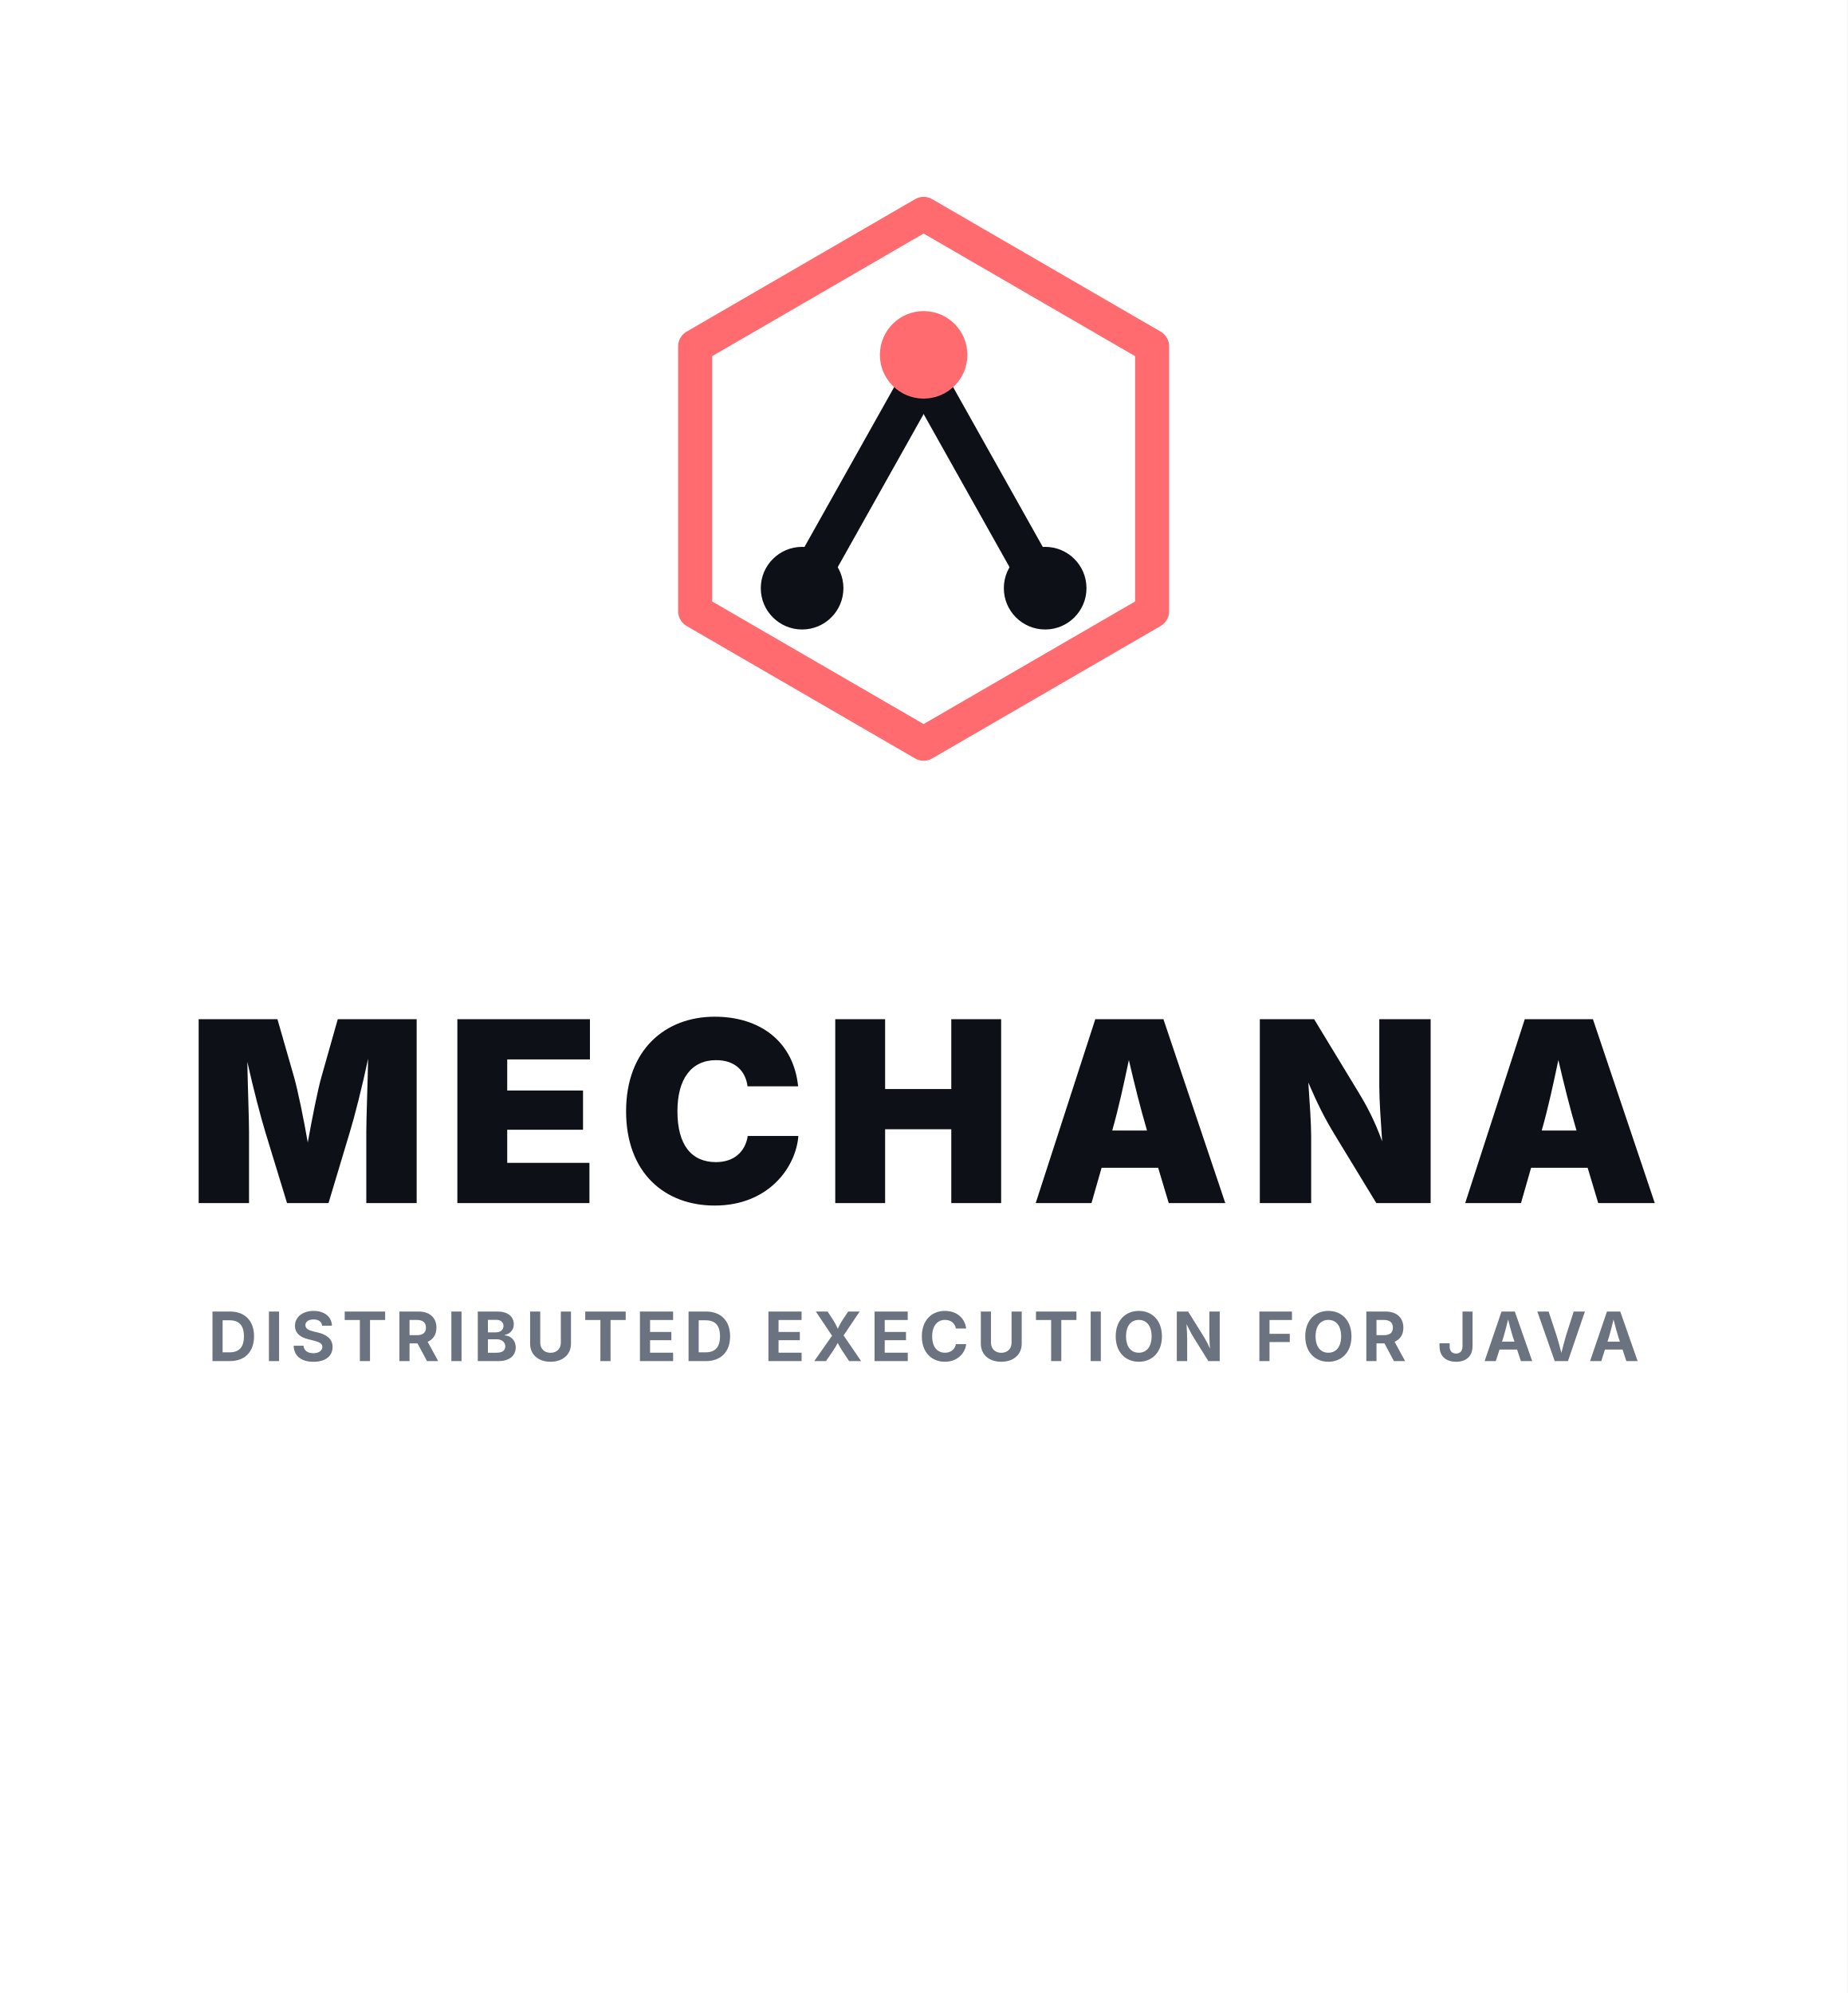
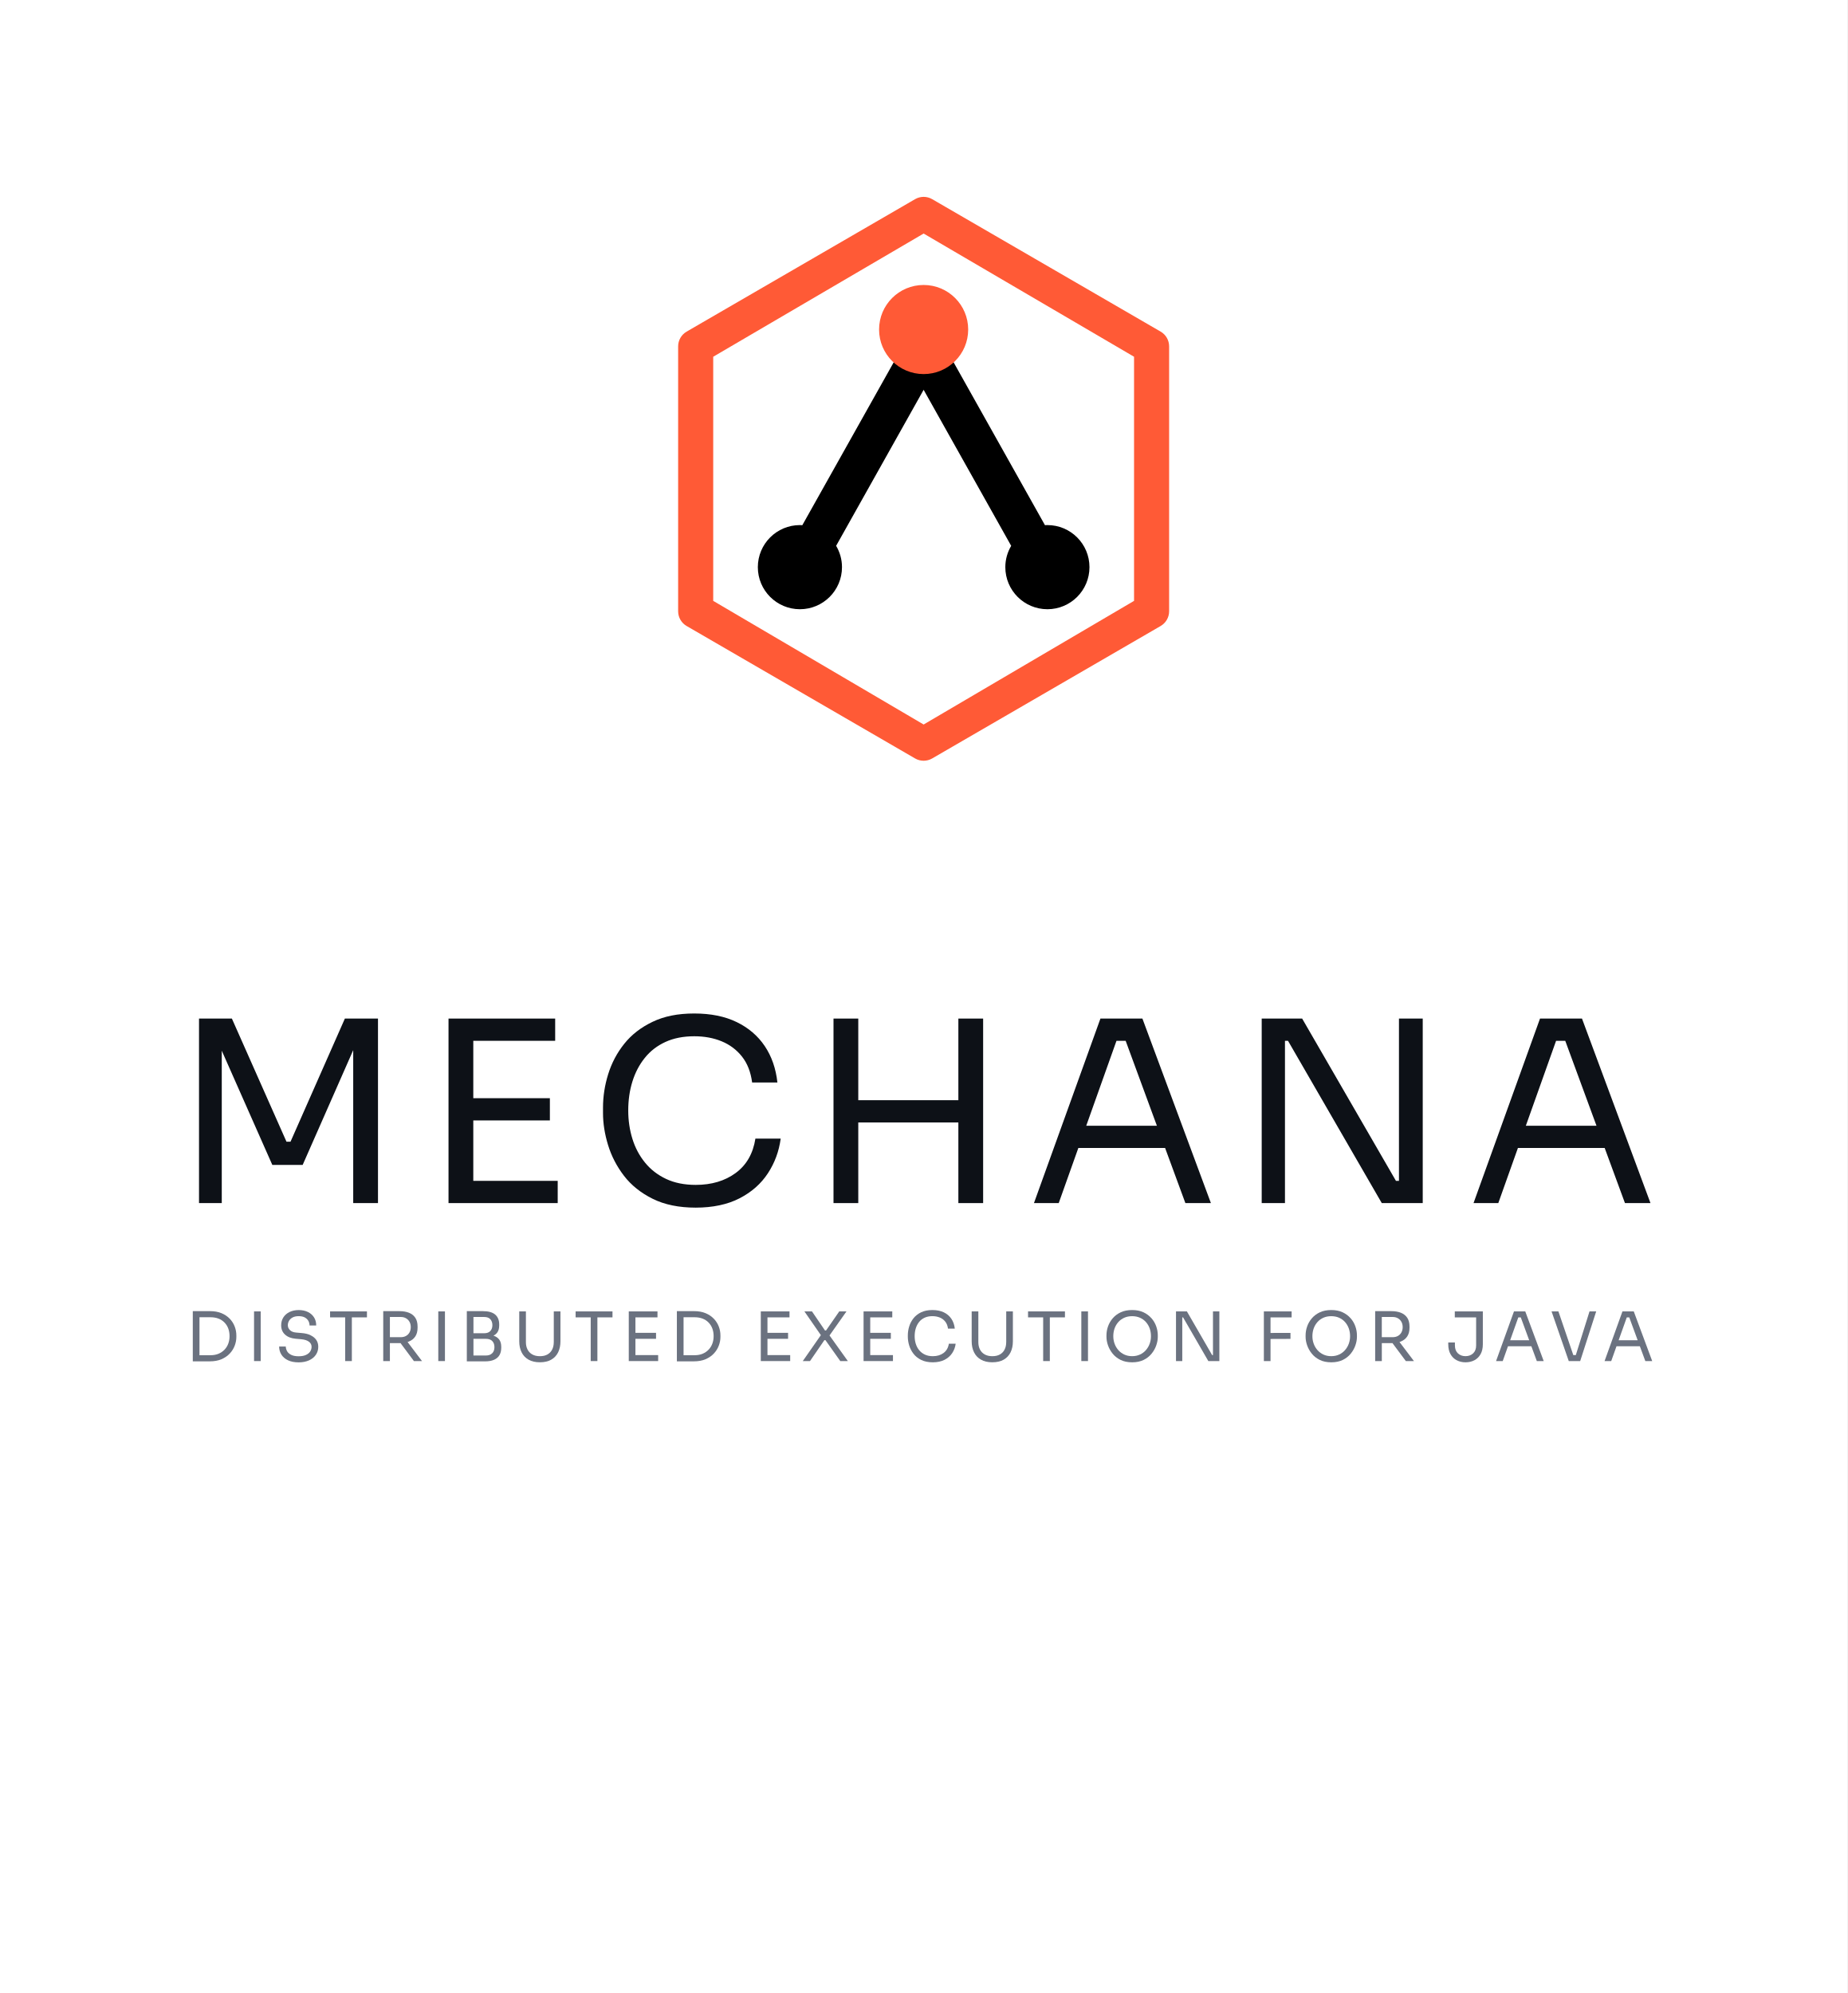
- <svg xmlns="http://www.w3.org/2000/svg" viewBox="0 0 760 820" role="img" aria-labelledby="title desc">
-   <rect width="760" height="820" fill="#FFFFFF" />
-   <g transform="translate(252 70)">
-     <path d="M128 18 L222 72.5 L222 181.5 L128 236 L34 181.5 L34 72.5 Z" fill="none" stroke="#FF6B6F" stroke-width="14" stroke-linejoin="round" />
-     <path d="M128 84 L82 166" fill="none" stroke="#0D1117" stroke-width="16" stroke-linecap="round" />
-     <path d="M128 84 L174 166" fill="none" stroke="#0D1117" stroke-width="16" stroke-linecap="round" />
-     <circle cx="128" cy="76" r="18" fill="#FF6B6F" />
-     <circle cx="78" cy="172" r="17" fill="#0D1117" />
-     <circle cx="178" cy="172" r="17" fill="#0D1117" />
+ <svg xmlns="http://www.w3.org/2000/svg" id="Layer_1" version="1.1" viewBox="0 0 760 820">
+   <defs>
+     <style>
+       .st0 {
+         fill: #fff;
+       }
+ 
+       .st1 {
+         fill: #ff5a36;
+       }
+ 
+       .st2 {
+         fill: #6b7280;
+       }
+ 
+       .st3 {
+         fill: #0d1117;
+       }
+     </style>
+   </defs>
+   <rect class="st0" width="760" height="820" />
+   <g>
+     <g>
+       <g>
+         <polygon class="st3" points="119.53 469.73 117.86 469.73 95.4 419.08 81.88 419.08 81.88 495 91.24 495 91.24 432.3 112.04 479.3 124.52 479.3 145.32 432.07 145.32 495 155.51 495 155.51 419.08 141.89 419.08 119.53 469.73" />
+         <polygon class="st3" points="194.72 460.99 226.23 460.99 226.23 451.84 194.72 451.84 194.72 428.23 228.41 428.23 228.41 419.08 194.72 419.08 192.64 419.08 184.53 419.08 184.53 495 192.64 495 194.72 495 229.45 495 229.45 485.85 194.72 485.85 194.72 460.99" />
+         <path class="st3" d="M302.67,482.62c-4.44,3.26-9.92,4.89-16.43,4.89-4.65,0-8.7-.81-12.17-2.44s-6.36-3.86-8.68-6.71c-2.32-2.84-4.06-6.1-5.2-9.78-1.14-3.67-1.72-7.56-1.72-11.65,0-4.3.57-8.28,1.72-11.96,1.14-3.67,2.84-6.92,5.1-9.72,2.25-2.81,5.08-4.99,8.48-6.55,3.4-1.56,7.35-2.34,11.86-2.34,4.16,0,7.92.69,11.28,2.08,3.36,1.39,6.15,3.48,8.37,6.29s3.6,6.36,4.16,10.66h10.4c-.62-5.75-2.36-10.75-5.2-14.98-2.84-4.23-6.69-7.52-11.54-9.88-4.85-2.36-10.68-3.54-17.47-3.54s-12.38,1.14-17.16,3.43-8.67,5.3-11.65,9.05c-2.98,3.74-5.18,7.9-6.6,12.48-1.42,4.58-2.13,9.15-2.13,13.73v2.29c0,4.23.69,8.62,2.08,13.16s3.57,8.75,6.55,12.64c2.98,3.88,6.92,7.04,11.8,9.46,4.89,2.43,10.8,3.64,17.73,3.64s13.09-1.28,18.04-3.85c4.96-2.56,8.84-6,11.65-10.3s4.56-9.05,5.25-14.25h-10.4c-.97,6.17-3.68,10.89-8.11,14.14h0Z" />
+         <polygon class="st3" points="394.29 452.67 353.11 452.67 353.11 419.08 342.92 419.08 342.92 495 353.11 495 353.11 461.82 394.29 461.82 394.29 495 404.48 495 404.48 419.08 394.29 419.08 394.29 452.67" />
+         <path class="st3" d="M452.74,419.08l-27.35,75.92h10.19l8.07-22.67h35.7l8.34,22.67h10.5l-28.18-75.92h-17.27ZM446.9,463.18l12.44-34.94h3.78l12.85,34.94h-29.07Z" />
+         <polygon class="st3" points="575.56 485.85 574.32 485.85 535.73 419.08 519.09 419.08 519.09 495 528.66 495 528.66 428.23 529.91 428.23 568.49 495 585.34 495 585.34 419.08 575.56 419.08 575.56 485.85" />
+         <path class="st3" d="M668.54,495h10.5l-28.18-75.92h-17.27l-27.35,75.92h10.19l8.07-22.67h35.7l8.34,22.67h0ZM627.76,463.18l12.44-34.94h3.78l12.85,34.94h-29.07Z" />
+       </g>
+       <g>
+         <path class="st2" d="M94.54,542.6c-.91-.96-2.04-1.73-3.4-2.3s-2.97-.85-4.82-.85h-7v20.66h7c1.85,0,3.45-.29,4.82-.88,1.36-.59,2.5-1.37,3.4-2.34.91-.97,1.58-2.05,2.03-3.25.45-1.19.67-2.39.67-3.58v-.62c0-1.23-.22-2.44-.67-3.63s-1.12-2.26-2.03-3.22h0ZM93.91,552.83c-.35.95-.87,1.78-1.55,2.49-.68.71-1.5,1.26-2.46,1.67-.96.4-2.06.6-3.29.6h-4.54v-15.62h4.54c1.23,0,2.33.19,3.29.56s1.78.91,2.46,1.61,1.2,1.52,1.55,2.46c.35.94.53,1.99.53,3.15s-.18,2.13-.53,3.08Z" />
+         <rect class="st2" x="104.52" y="539.56" width="2.74" height="20.44" />
+         <path class="st2" d="M127.77,549.35c-1.02-.48-2.23-.77-3.63-.88l-2.27-.2c-1.14-.09-2-.43-2.58-1.01s-.87-1.24-.87-1.99c0-.65.16-1.26.49-1.83.33-.57.82-1.03,1.48-1.39.66-.35,1.5-.53,2.51-.53s1.89.19,2.55.56c.65.37,1.13.85,1.44,1.43.31.58.46,1.2.46,1.85h2.74c0-1.31-.3-2.43-.91-3.37s-1.45-1.68-2.53-2.2-2.33-.78-3.75-.78-2.7.27-3.78.8c-1.08.53-1.93,1.26-2.53,2.2s-.91,2.03-.91,3.28c0,1.59.54,2.87,1.62,3.84,1.08.97,2.53,1.53,4.34,1.68l2.27.2c1.4.13,2.46.47,3.19,1.02.73.55,1.09,1.25,1.09,2.09,0,.69-.19,1.33-.56,1.92s-.95,1.06-1.74,1.43c-.78.36-1.79.55-3.02.55-1.33,0-2.38-.21-3.15-.62-.77-.41-1.33-.92-1.65-1.54s-.49-1.23-.49-1.85h-2.74c0,1.25.32,2.37.95,3.36s1.55,1.76,2.74,2.32c1.19.56,2.64.84,4.34.84,1.6,0,3.01-.27,4.23-.81,1.21-.54,2.16-1.3,2.83-2.27.67-.97,1.01-2.08,1.01-3.33,0-1.1-.28-2.05-.83-2.84-.55-.79-1.33-1.43-2.35-1.9v-.03Z" />
+         <polygon class="st2" points="135.8 542.02 142.01 542.02 142.01 560 144.76 560 144.76 542.02 150.97 542.02 150.97 539.56 135.8 539.56 135.8 542.02" />
+         <path class="st2" d="M168.26,551.94c1.11-.45,1.98-1.14,2.6-2.07s.94-2.14.94-3.61v-.45c0-1.47-.31-2.68-.92-3.61-.62-.93-1.48-1.62-2.6-2.07s-2.43-.67-3.92-.67h-6.69v20.55h2.74v-7.39h3.95c.14,0,.28-.01.42-.02l5.52,7.41h3.33l-5.95-7.86c.2-.06.4-.12.59-.2h-.01ZM160.41,541.86h4.45c.86,0,1.6.18,2.21.55.62.36,1.09.86,1.43,1.48.34.63.5,1.34.5,2.14s-.17,1.52-.5,2.14c-.34.63-.81,1.12-1.43,1.47-.62.36-1.35.53-2.21.53h-4.45v-8.32h0Z" />
+         <rect class="st2" x="180.32" y="539.56" width="2.74" height="20.44" />
+         <path class="st2" d="M203.03,549.54c.61-.31,1.11-.71,1.51-1.23.56-.74.84-1.73.84-2.98v-.39c0-1.77-.55-3.13-1.65-4.07-1.1-.94-2.77-1.41-5.01-1.41h-6.66v20.66h7.5c1.49,0,2.73-.22,3.72-.66s1.73-1.07,2.21-1.9c.48-.83.73-1.84.73-3.04v-.39c0-1.27-.29-2.27-.85-3.01-.57-.73-1.34-1.26-2.33-1.57h0ZM199.19,541.86c1.16,0,2.01.31,2.56.94s.83,1.43.83,2.42-.28,1.77-.83,2.39-1.4.94-2.56.94h-4.4v-6.69h4.4ZM202.5,556.77c-.61.63-1.46.94-2.56.94h-5.15v-6.86h5.15c1.12,0,1.98.3,2.58.91s.9,1.44.9,2.51-.3,1.88-.91,2.51h0Z" />
+         <path class="st2" d="M227.83,552.22c0,1.16-.22,2.17-.66,3.04s-1.08,1.54-1.93,2.02c-.85.48-1.89.71-3.12.71s-2.28-.24-3.14-.73-1.51-1.16-1.95-2.03c-.44-.87-.66-1.87-.66-3.01v-12.66h-2.74v12.32c0,1.72.32,3.22.97,4.52.64,1.3,1.6,2.31,2.86,3.02,1.26.72,2.81,1.08,4.66,1.08s3.43-.36,4.68-1.08c1.25-.72,2.19-1.73,2.83-3.02.63-1.3.95-2.8.95-4.52v-12.32h-2.74v12.66h0Z" />
+         <polygon class="st2" points="236.82 542.02 243.03 542.02 243.03 560 245.78 560 245.78 542.02 251.99 542.02 251.99 539.56 236.82 539.56 236.82 542.02" />
+         <polygon class="st2" points="261.43 550.84 269.91 550.84 269.91 548.38 261.43 548.38 261.43 542.02 270.5 542.02 270.5 539.56 261.43 539.56 260.87 539.56 258.69 539.56 258.69 560 260.87 560 261.43 560 270.78 560 270.78 557.54 261.43 557.54 261.43 550.84" />
+         <path class="st2" d="M293.7,542.6c-.91-.96-2.04-1.73-3.4-2.3s-2.97-.85-4.82-.85h-7v20.66h7c1.85,0,3.45-.29,4.82-.88,1.36-.59,2.5-1.37,3.4-2.34.91-.97,1.58-2.05,2.03-3.25.45-1.19.67-2.39.67-3.58v-.62c0-1.23-.22-2.44-.67-3.63s-1.12-2.26-2.03-3.22h0ZM293.07,552.83c-.35.95-.87,1.78-1.55,2.49-.68.71-1.5,1.26-2.46,1.67-.96.4-2.06.6-3.29.6h-4.54v-15.62h4.54c1.23,0,2.33.19,3.29.56.96.37,1.78.91,2.46,1.61s1.2,1.52,1.55,2.46c.35.94.53,1.99.53,3.15s-.18,2.13-.53,3.08Z" />
+         <polygon class="st2" points="315.75 550.84 324.23 550.84 324.23 548.38 315.75 548.38 315.75 542.02 324.82 542.02 324.82 539.56 315.75 539.56 315.19 539.56 313.01 539.56 313.01 560 315.19 560 315.75 560 325.1 560 325.1 557.54 315.75 557.54 315.75 550.84" />
+         <polygon class="st2" points="348.26 539.56 345.29 539.56 339.86 547.4 339.41 547.4 334.06 539.56 330.95 539.56 337.72 549.33 330.28 560 333.25 560 339.16 551.4 339.61 551.4 345.71 560 348.82 560 341.28 549.46 348.26 539.56" />
+         <polygon class="st2" points="358.03 550.84 366.51 550.84 366.51 548.38 358.03 548.38 358.03 542.02 367.1 542.02 367.1 539.56 358.03 539.56 357.47 539.56 355.29 539.56 355.29 560 357.47 560 358.03 560 367.38 560 367.38 557.54 358.03 557.54 358.03 550.84" />
+         <path class="st2" d="M388.21,556.67c-1.19.88-2.67,1.32-4.42,1.32-1.25,0-2.34-.22-3.28-.66-.93-.44-1.71-1.04-2.34-1.81-.63-.76-1.09-1.64-1.4-2.63s-.46-2.03-.46-3.14.15-2.23.46-3.22.77-1.86,1.37-2.62c.61-.76,1.37-1.34,2.28-1.76s1.98-.63,3.19-.63c1.12,0,2.13.19,3.04.56s1.66.94,2.25,1.69c.6.76.97,1.71,1.12,2.87h2.8c-.17-1.55-.63-2.89-1.4-4.03s-1.8-2.03-3.11-2.66-2.87-.95-4.7-.95-3.33.31-4.62.92-2.33,1.43-3.14,2.44c-.8,1.01-1.4,2.13-1.78,3.36s-.57,2.46-.57,3.7v.62c0,1.14.19,2.32.56,3.54s.96,2.36,1.76,3.4c.8,1.05,1.86,1.9,3.18,2.55,1.32.65,2.91.98,4.77.98s3.52-.35,4.86-1.04c1.33-.69,2.38-1.61,3.14-2.77s1.23-2.44,1.41-3.84h-2.8c-.26,1.66-.99,2.93-2.18,3.81h.01Z" />
+         <path class="st2" d="M413.97,552.22c0,1.16-.22,2.17-.66,3.04s-1.08,1.54-1.93,2.02c-.85.48-1.89.71-3.12.71s-2.28-.24-3.14-.73-1.51-1.16-1.95-2.03c-.44-.87-.66-1.87-.66-3.01v-12.66h-2.74v12.32c0,1.72.32,3.22.97,4.52.64,1.3,1.6,2.31,2.86,3.02,1.26.72,2.81,1.08,4.66,1.08s3.42-.36,4.68-1.08c1.25-.72,2.19-1.73,2.83-3.02.63-1.3.95-2.8.95-4.52v-12.32h-2.74v12.66h0Z" />
+         <polygon class="st2" points="422.96 542.02 429.18 542.02 429.18 560 431.92 560 431.92 542.02 438.14 542.02 438.14 539.56 422.96 539.56 422.96 542.02" />
+         <rect class="st2" x="444.88" y="539.56" width="2.74" height="20.44" />
+         <path class="st2" d="M473.72,542.37c-.88-1.02-1.97-1.83-3.29-2.45s-2.87-.92-4.66-.92-3.35.31-4.66.92c-1.32.62-2.41,1.43-3.29,2.45s-1.53,2.14-1.96,3.37-.64,2.46-.64,3.67v.62c0,1.12.21,2.29.63,3.5s1.06,2.35,1.92,3.42c.86,1.06,1.95,1.92,3.28,2.58,1.33.65,2.9.98,4.73.98s3.41-.33,4.73-.98c1.33-.65,2.42-1.51,3.28-2.58.86-1.06,1.5-2.2,1.92-3.42s.63-2.38.63-3.5v-.62c0-1.21-.21-2.44-.64-3.67-.43-1.23-1.08-2.36-1.96-3.37h-.02ZM473,552.85c-.35.98-.87,1.86-1.54,2.63-.67.78-1.49,1.39-2.45,1.83-.96.45-2.04.67-3.23.67s-2.27-.22-3.23-.67c-.96-.45-1.78-1.06-2.45-1.83s-1.19-1.65-1.54-2.63-.53-2.01-.53-3.09c0-1.14.18-2.2.53-3.19s.87-1.86,1.54-2.62,1.49-1.35,2.45-1.78c.96-.43,2.04-.64,3.23-.64s2.27.21,3.23.64,1.78,1.02,2.45,1.78,1.19,1.63,1.54,2.62.53,2.05.53,3.19-.18,2.11-.53,3.09Z" />
+         <polygon class="st2" points="499.04 557.54 498.7 557.54 488.31 539.56 483.83 539.56 483.83 560 486.41 560 486.41 542.02 486.74 542.02 497.13 560 501.67 560 501.67 539.56 499.04 539.56 499.04 557.54" />
+         <polygon class="st2" points="522.16 539.56 519.98 539.56 519.98 560 522.72 560 522.72 550.9 530.93 550.87 530.93 548.41 522.72 548.43 522.72 542.02 531.4 542.02 531.4 539.56 522.72 539.56 522.16 539.56" />
+         <path class="st2" d="M555.65,542.37c-.88-1.02-1.97-1.83-3.29-2.45s-2.87-.92-4.66-.92-3.35.31-4.66.92-2.41,1.43-3.29,2.45-1.53,2.14-1.96,3.37-.64,2.46-.64,3.67v.62c0,1.12.21,2.29.63,3.5s1.06,2.35,1.92,3.42c.86,1.06,1.95,1.92,3.28,2.58,1.32.65,2.9.98,4.73.98s3.41-.33,4.73-.98c1.33-.65,2.42-1.51,3.28-2.58.86-1.06,1.5-2.2,1.92-3.42.42-1.21.63-2.38.63-3.5v-.62c0-1.21-.21-2.44-.64-3.67s-1.08-2.36-1.96-3.37h-.02ZM554.92,552.85c-.35.98-.87,1.86-1.54,2.63-.67.78-1.49,1.39-2.45,1.83-.96.45-2.04.67-3.23.67s-2.27-.22-3.23-.67c-.96-.45-1.78-1.06-2.45-1.83s-1.19-1.65-1.54-2.63c-.36-.98-.53-2.01-.53-3.09,0-1.14.18-2.2.53-3.19.35-.99.87-1.86,1.54-2.62s1.49-1.35,2.45-1.78c.96-.43,2.04-.64,3.23-.64s2.27.21,3.23.64c.96.43,1.78,1.02,2.45,1.78s1.18,1.63,1.54,2.62c.35.99.53,2.05.53,3.19s-.18,2.11-.53,3.09Z" />
+         <path class="st2" d="M576.36,551.94c1.11-.45,1.98-1.14,2.6-2.07s.94-2.14.94-3.61v-.45c0-1.47-.31-2.68-.92-3.61-.62-.93-1.48-1.62-2.6-2.07s-2.43-.67-3.92-.67h-6.69v20.55h2.74v-7.39h3.95c.14,0,.28-.01.42-.02l5.52,7.41h3.33l-5.95-7.86c.2-.06.4-.12.59-.2h-.01ZM568.5,541.86h4.45c.86,0,1.6.18,2.21.55.62.36,1.09.86,1.43,1.48.34.63.5,1.34.5,2.14s-.17,1.52-.5,2.14c-.34.63-.81,1.12-1.43,1.47-.62.36-1.35.53-2.21.53h-4.45v-8.32h0Z" />
+         <path class="st2" d="M598.52,542.02h8.79v11.54c0,1.4-.41,2.49-1.23,3.26s-1.87,1.16-3.14,1.16-2.31-.39-3.13-1.16c-.82-.77-1.23-1.86-1.23-3.26v-1.2h-2.74v.7c0,1.64.31,3.02.94,4.12.62,1.1,1.48,1.93,2.56,2.49s2.29.84,3.61.84,2.55-.28,3.63-.84c1.07-.56,1.92-1.39,2.55-2.49.62-1.1.94-2.47.94-4.12v-13.5h-11.54v2.46h-.01Z" />
+         <path class="st2" d="M622.88,539.56l-7.37,20.44h2.74l2.17-6.1h9.61l2.25,6.1h2.83l-7.59-20.44h-4.65.01ZM621.31,551.43l3.35-9.41h1.02l3.46,9.41h-7.83Z" />
+         <polygon class="st2" points="648.32 557.54 647.29 557.54 641.16 539.56 638.34 539.56 645.42 560 650.12 560 656.71 539.56 653.96 539.56 648.32 557.54" />
+         <path class="st2" d="M676.92,560h2.83l-7.59-20.44h-4.65l-7.36,20.44h2.74l2.17-6.1h9.61l2.25,6.1h0ZM665.94,551.43l3.35-9.41h1.02l3.46,9.41h-7.83Z" />
+       </g>
+     </g>
+     <g>
+       <path d="M376.01,136.62s-.04.02-.06.04c.15-.08.31-.17.47-.24-.14.06-.27.13-.41.2h0Z" />
+       <path d="M430.91,216.03c-.34,0-.66.03-.99.05l-42.6-75.94c-.06-.13-.13-.25-.21-.39-.09-.16-.19-.33-.3-.49-.3-.46-.64-.9-1.05-1.28-.25-.26-.53-.5-.81-.72h-.01c-.25-.2-.53-.38-.8-.54-.05-.04-.09-.06-.14-.09-.45-.25-.92-.46-1.38-.61-.16-.05-.34-.1-.5-.15-.35-.09-.69-.16-1.05-.2-.17-.02-.35-.04-.53-.05-.36-.03-.7-.03-1.04,0-.35.02-.67.06-1.01.12-.19.04-.39.08-.57.13-.16.05-.34.1-.51.15-.17.06-.36.12-.52.19s-.31.14-.46.21c-.16.07-.32.16-.47.24-.16.09-.31.18-.46.29-.2.13-.41.27-.59.44-.23.17-.45.38-.66.59-.43.42-.8.9-1.14,1.43-.07.11-.13.22-.2.35l-.02.04-42.8,76.29c-.33-.02-.66-.05-.99-.05-9.56,0-17.31,7.75-17.31,17.31s7.75,17.31,17.31,17.31,17.31-7.75,17.31-17.31c0-3.21-.89-6.2-2.41-8.78l36-64.19,36.02,64.2c-1.52,2.57-2.41,5.57-2.41,8.77,0,9.56,7.75,17.31,17.31,17.31s17.31-7.75,17.31-17.31-7.75-17.31-17.31-17.31h-.01Z" />
+       <path class="st1" d="M376.49,312.06l-94-54.5c-2.16-1.25-3.49-3.56-3.49-6.06v-109c0-2.5,1.33-4.8,3.49-6.06l94-54.5c2.17-1.26,4.85-1.26,7.02,0l94,54.5c2.16,1.25,3.49,3.56,3.49,6.06v109c0,2.5-1.33,4.8-3.49,6.06l-94,54.5c-1.09.63-2.3.94-3.51.94s-2.43-.31-3.51-.94h0ZM466.57,146.78l-86.57-50.69-86.57,50.69v100.44l86.57,50.87,86.57-50.87v-100.44Z" />
+       <circle class="st1" cx="380" cy="135.58" r="18.33" />
+     </g>
  </g>
-   <text x="380" y="495" text-anchor="middle" fill="#0D1117" font-family="Sora, Inter, Arial, Helvetica, sans-serif" font-size="104" font-weight="850" letter-spacing="7">MECHANA</text>
-   <text x="380" y="560" text-anchor="middle" fill="#6B7280" font-family="Sora, Inter, Arial, Helvetica, sans-serif" font-size="28" font-weight="650" letter-spacing="3">DISTRIBUTED EXECUTION FOR JAVA</text>
</svg>
